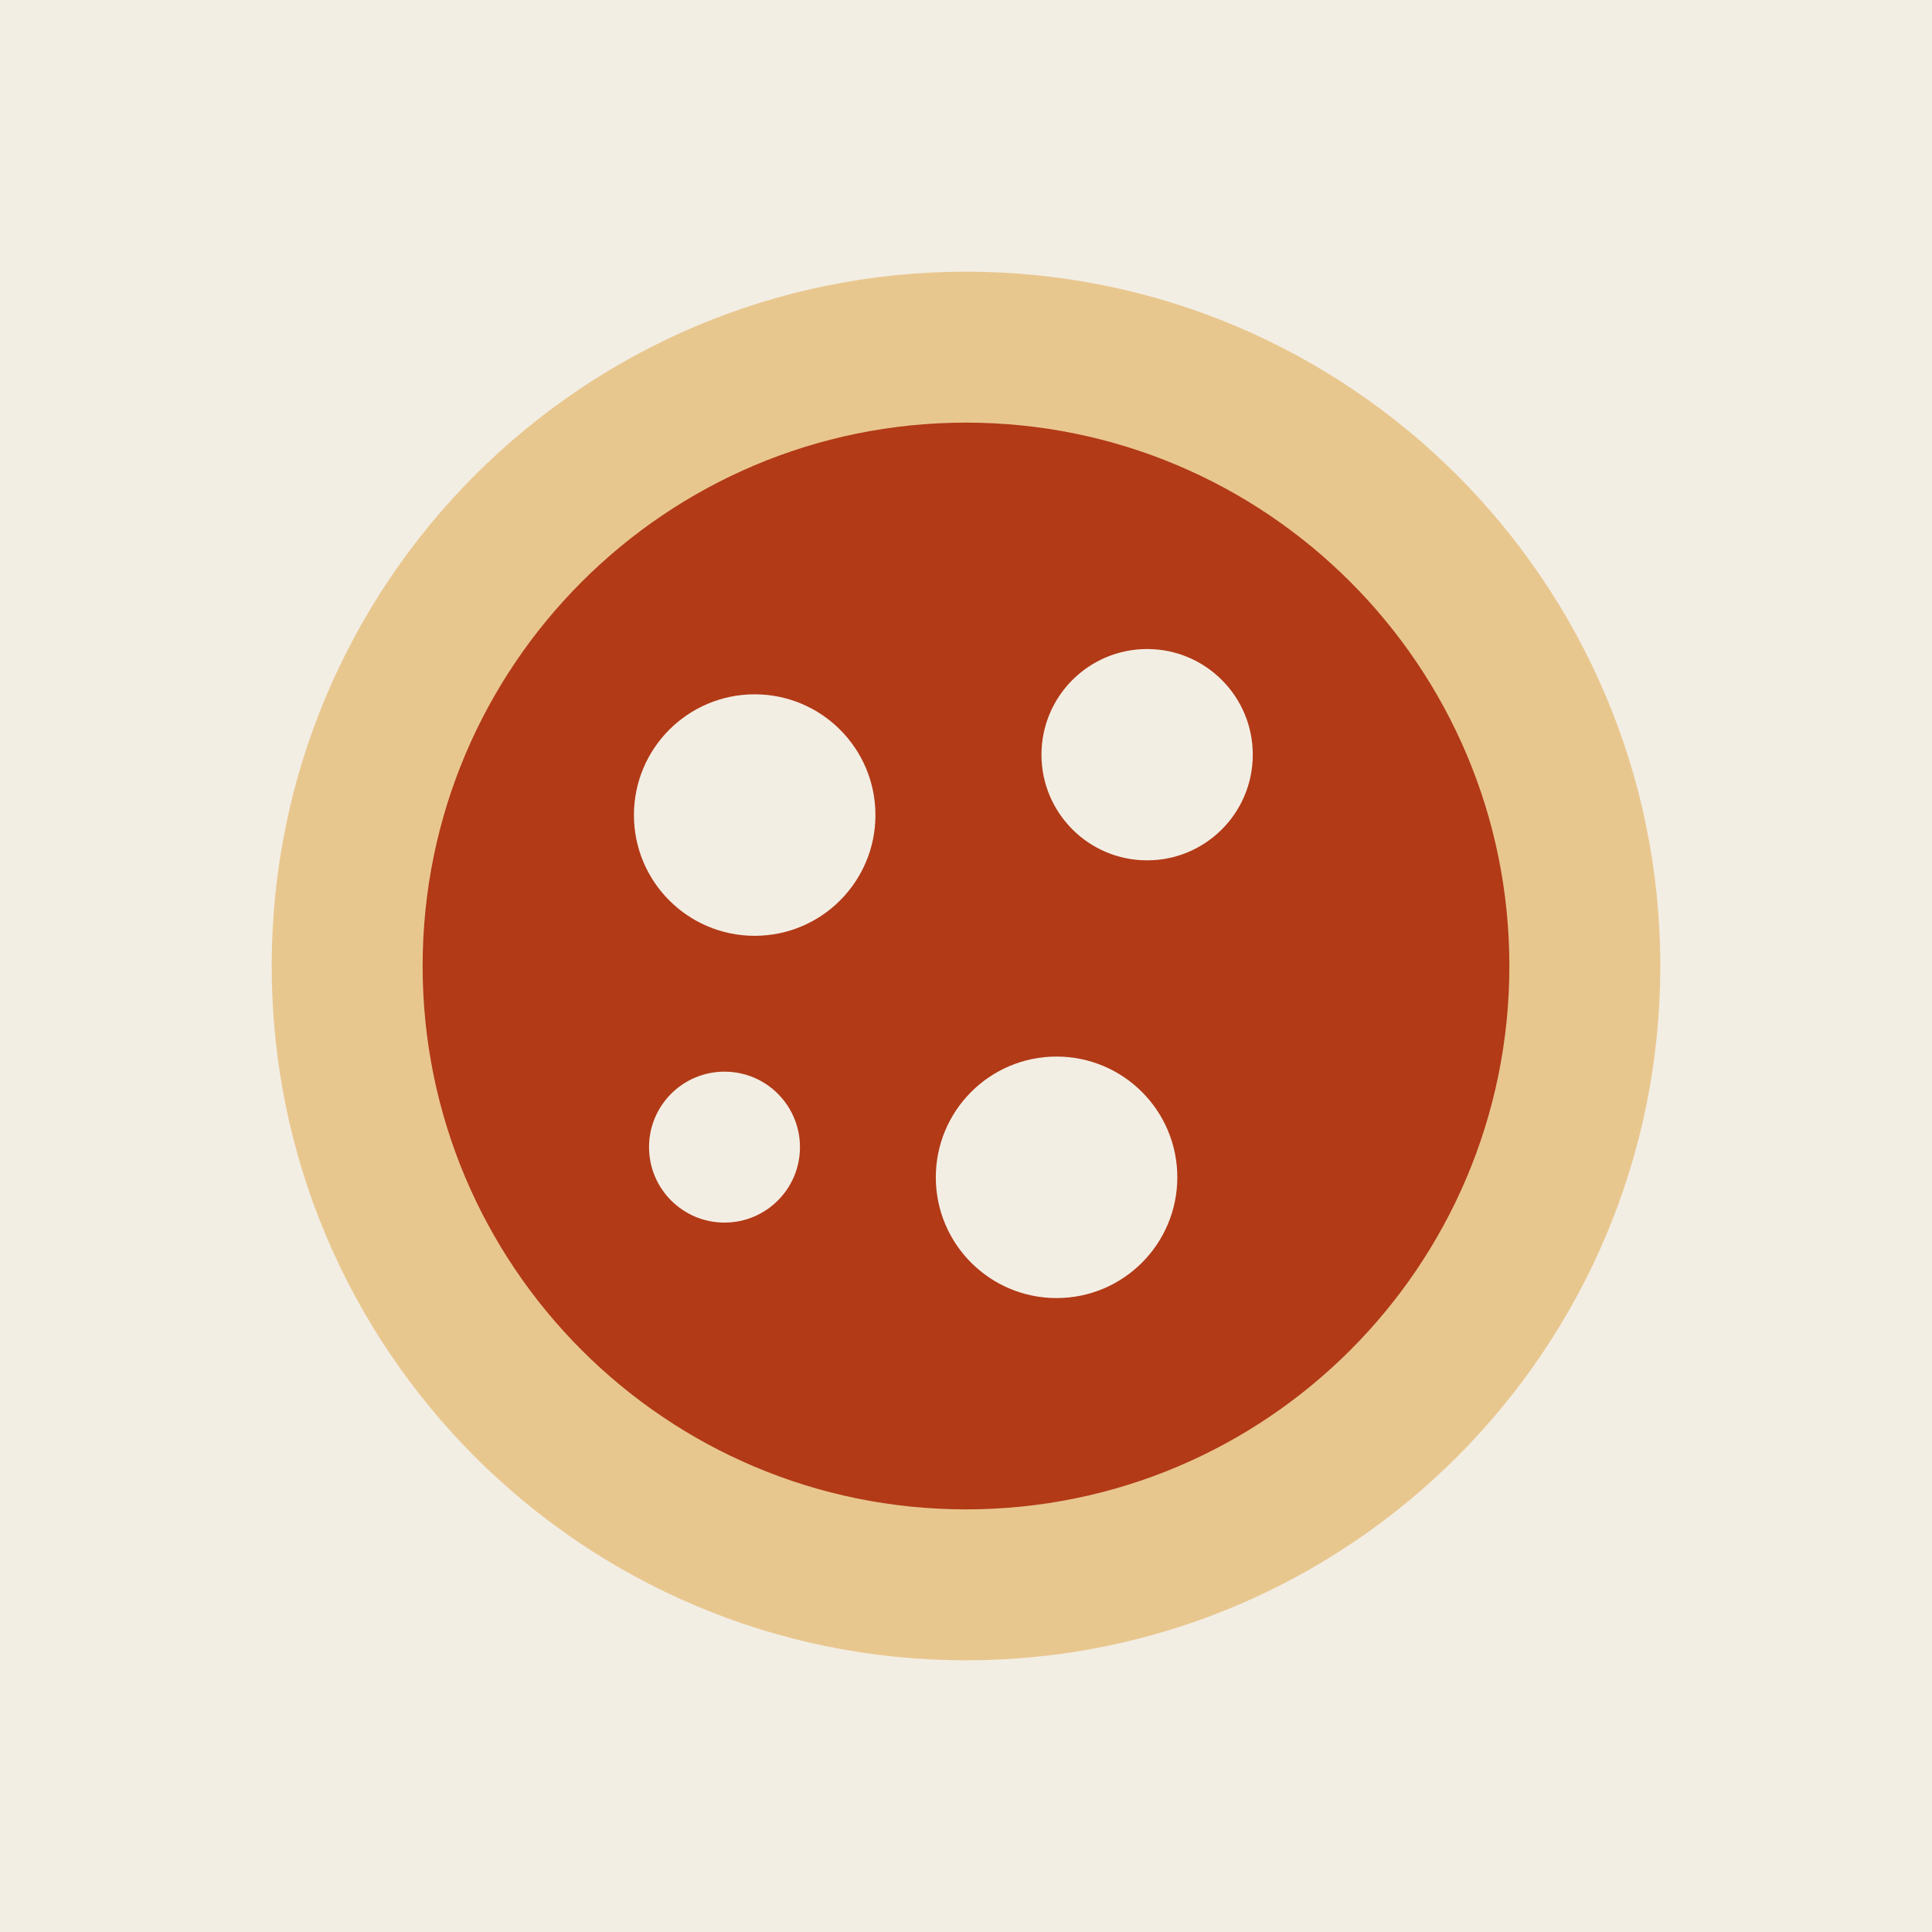
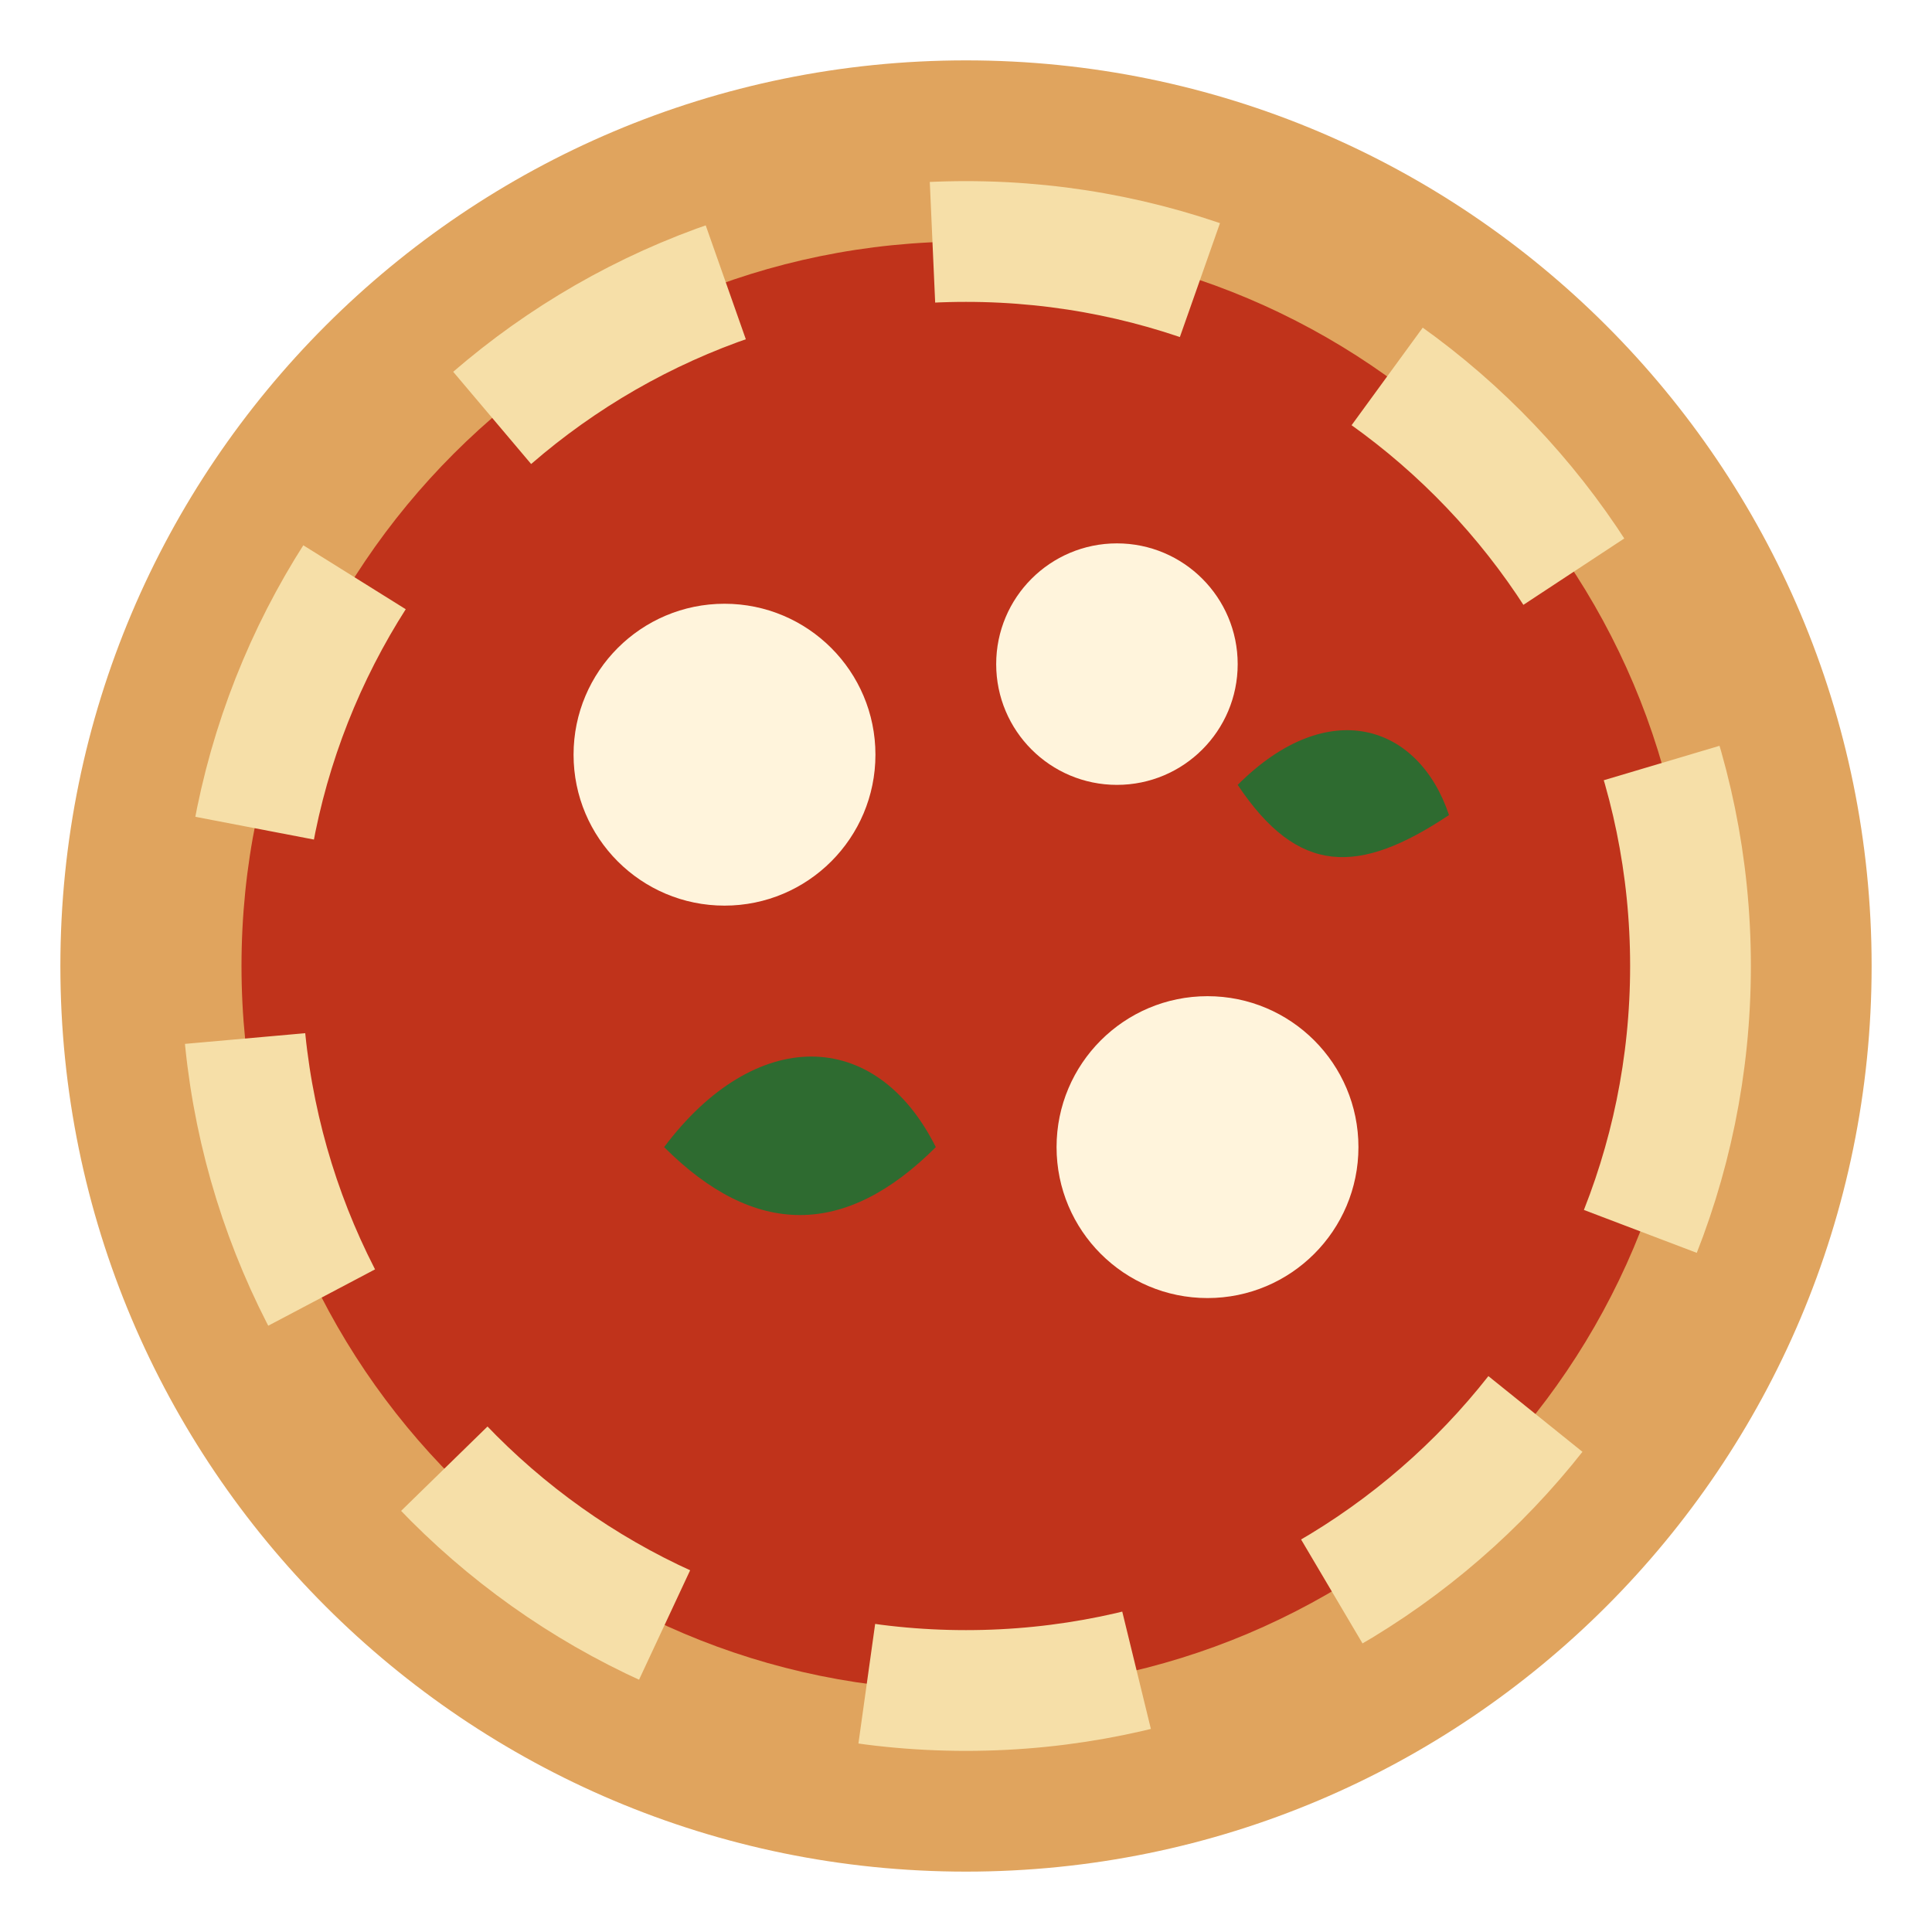
<svg xmlns="http://www.w3.org/2000/svg" viewBox="0 0 64 64">
-   <rect width="64" height="64" fill="#f3eee4" />
-   <circle cx="32" cy="32" r="23" fill="#e8c78f" />
-   <circle cx="32" cy="32" r="18" fill="#b23a17" />
-   <circle cx="25" cy="27" r="4" fill="#f3eee4" />
-   <circle cx="38" cy="25" r="3.5" fill="#f3eee4" />
-   <circle cx="35" cy="39" r="4" fill="#f3eee4" />
-   <circle cx="24" cy="38" r="2.5" fill="#f3eee4" />
+   <circle cx="32" cy="32" r="30" fill="#e0a45e" />
+   <circle cx="32" cy="32" r="24" fill="#c0331b" />
+   <circle cx="32" cy="32" r="24" fill="none" stroke="#f6dfa8" stroke-width="4" stroke-dasharray="9 7" />
+   <circle cx="24" cy="25" r="5" fill="#fff4dc" />
+   <circle cx="40" cy="38" r="5" fill="#fff4dc" />
+   <circle cx="37" cy="22" r="4" fill="#fff4dc" />
+   <path d="M22 38c3-4 7-4 9 0-3 3-6 3-9 0z" fill="#2e6b30" />
+   <path d="M41 26c3-3 6-2 7 1-3 2-5 2-7-1z" fill="#2e6b30" />
</svg>
